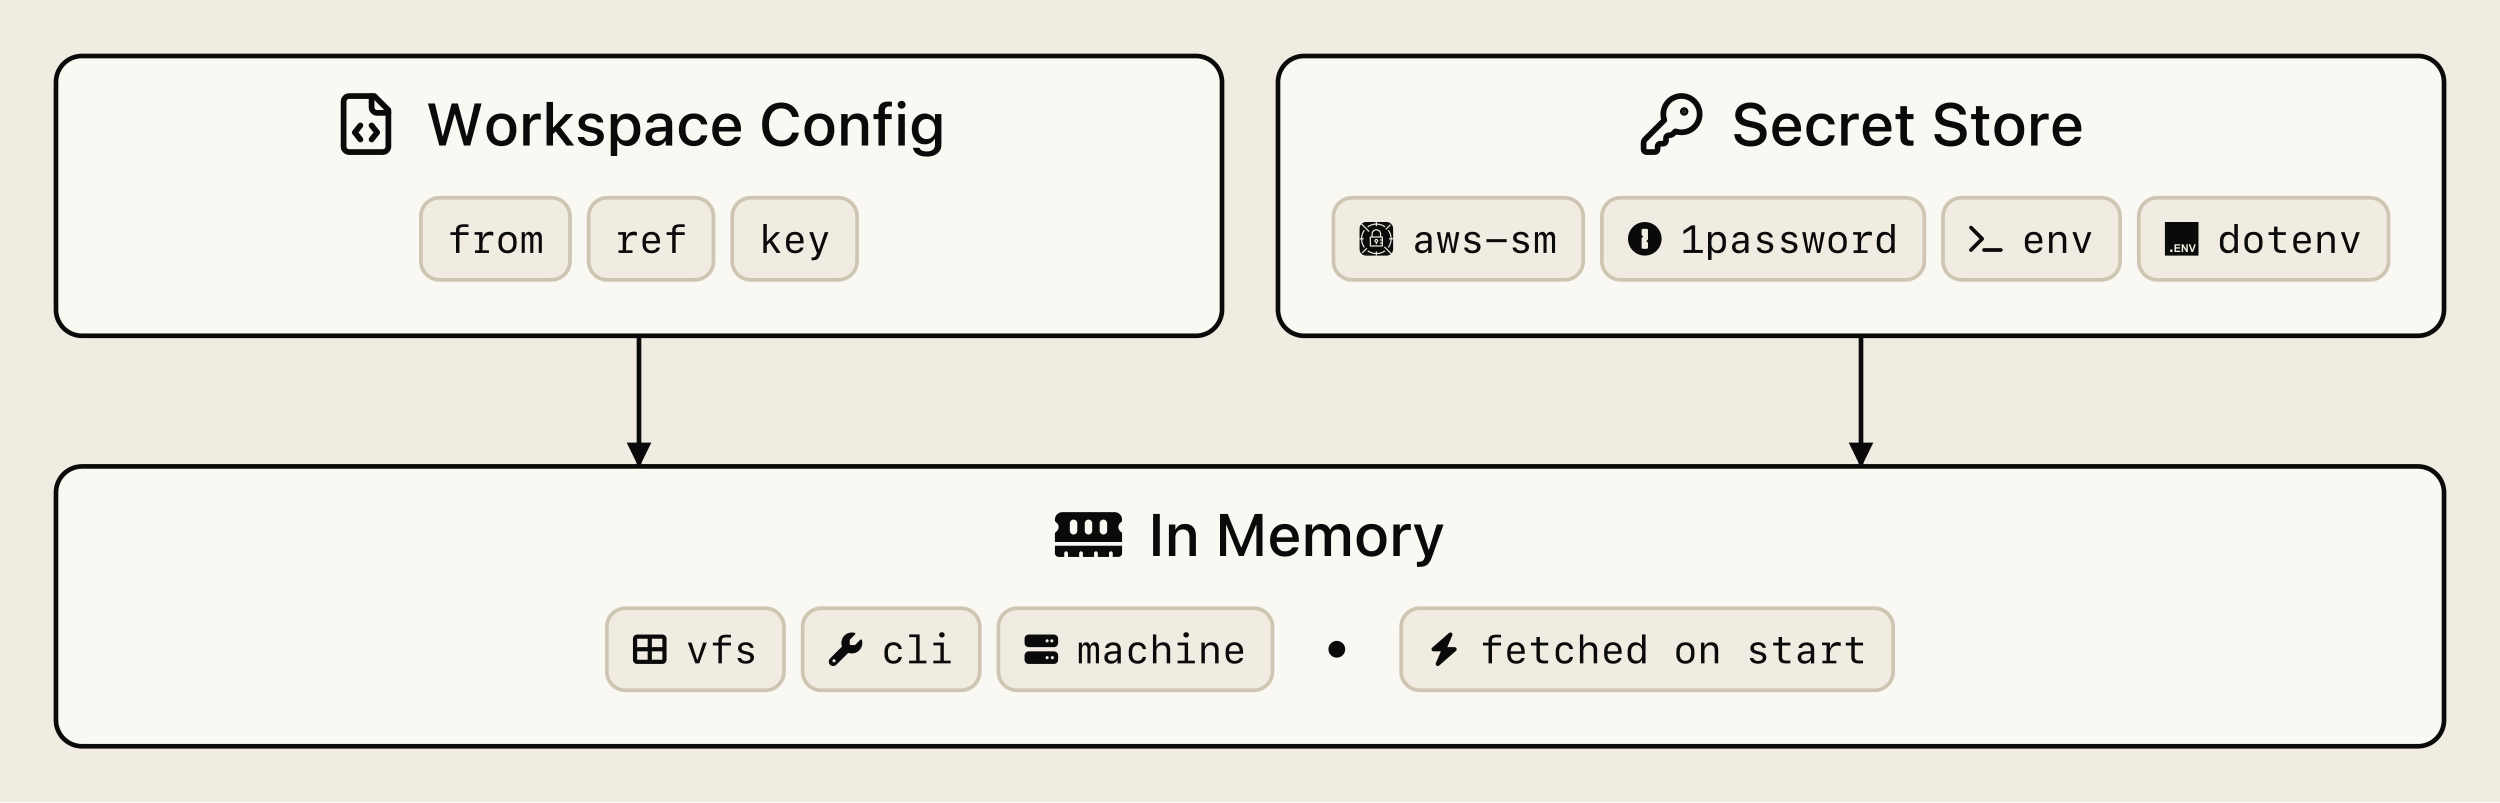
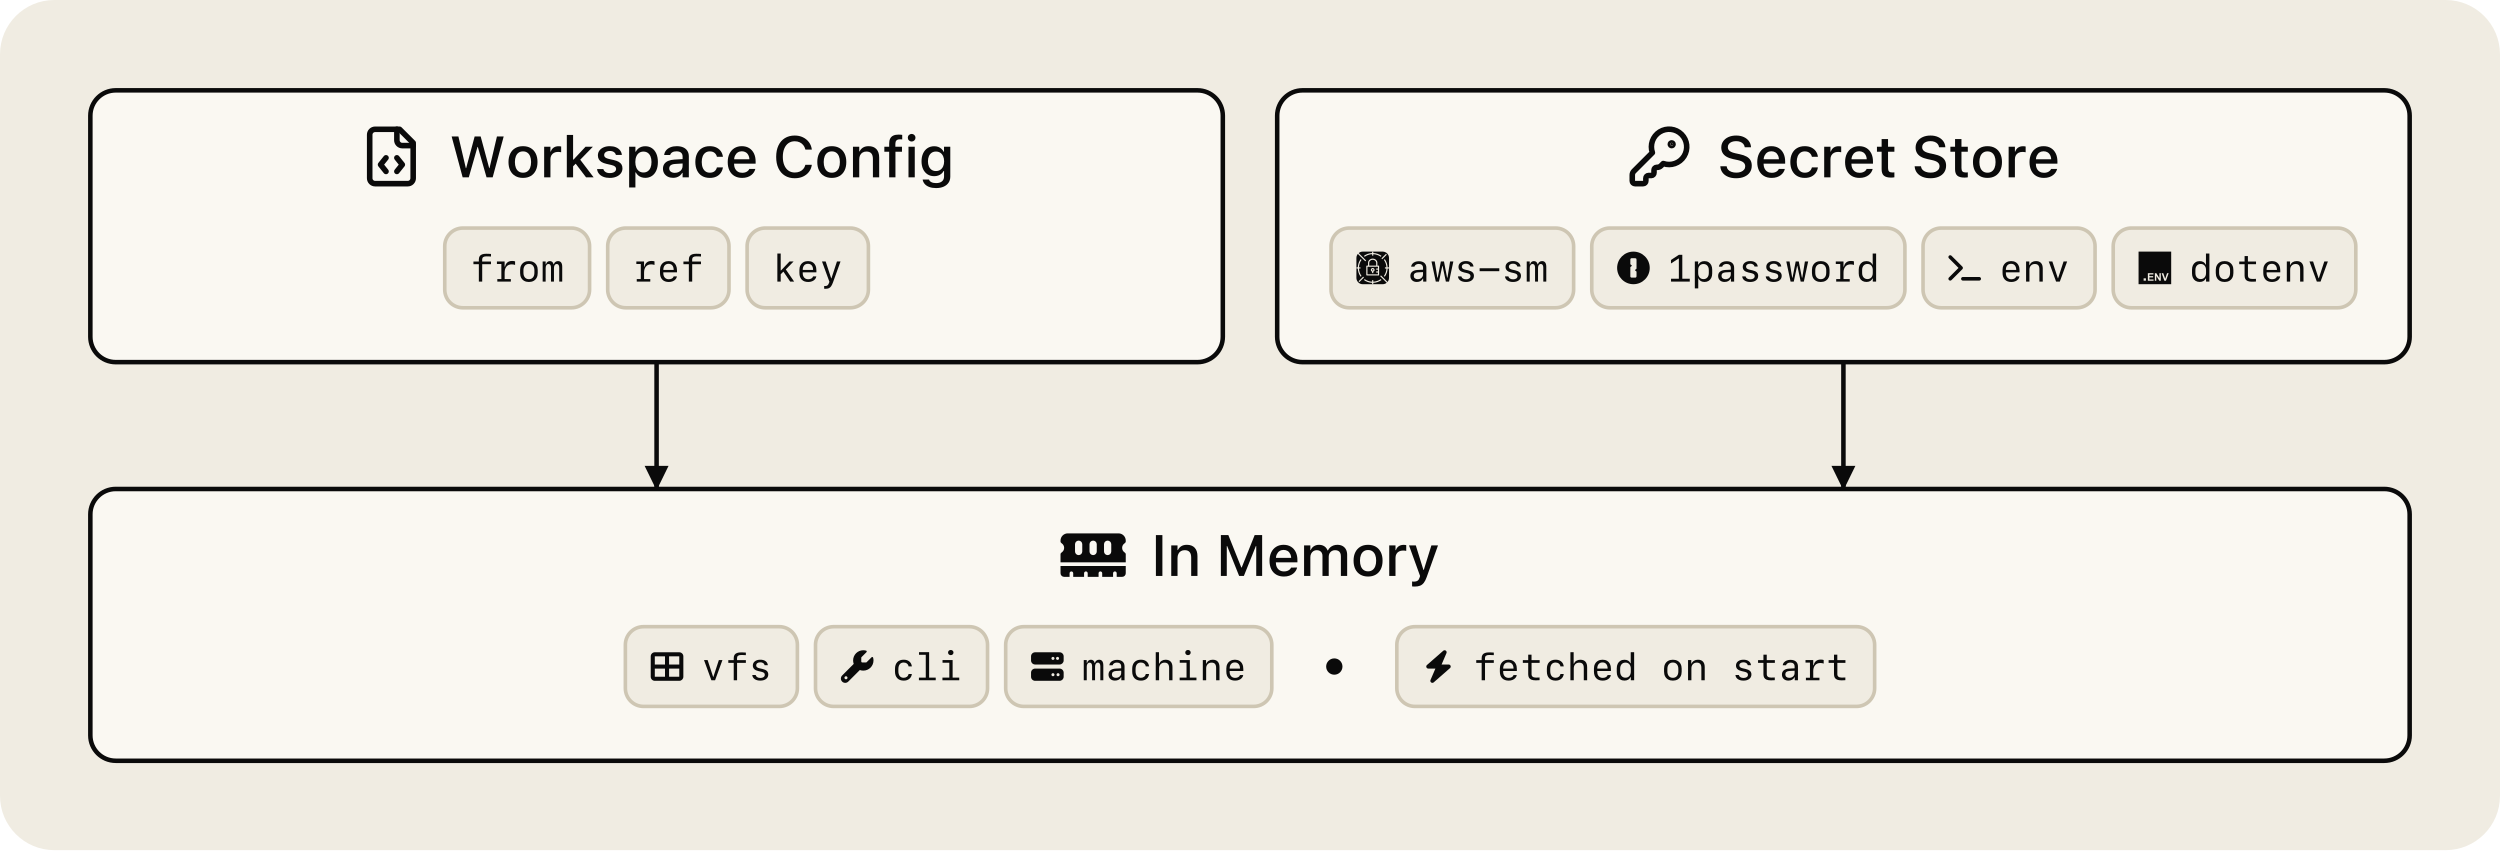
- <svg xmlns="http://www.w3.org/2000/svg" viewBox="0 0 1340 430.00" width="1340" height="430.00">
+ <svg xmlns="http://www.w3.org/2000/svg" viewBox="-19.86 -19.86 1379.72 469.19" width="1379.72" height="469.19">
  <defs>
    <marker id="ar" viewBox="0 0 10 10" refX="8.5" refY="5" markerWidth="6" markerHeight="6" orient="auto">
      <path d="M0 0.6L9 5L0 9.4z" fill="#0A0A0A" />
    </marker>
    <path id="g0" d="M228.087 0.0 38.26 -704.59H154.825L283.19 -158.76H288.82L435.134 -704.59H538.843L685.909 -158.76H691.539L819.603 -704.59H935.867L746.041 0.0H640.145L489.804 -524.178H484.173L334.208 0.0Z" />
    <path id="g1" d="M294.786 10.163Q217.85 10.163 161.711 -22.846Q105.572 -55.855 75.107 -117.176Q44.642 -178.496 44.642 -263.144V-264.121Q44.642 -348.788 75.266 -409.991Q105.89 -471.193 162.029 -504.143Q218.168 -537.093 294.694 -537.093Q371.707 -537.093 427.697 -504.192Q483.687 -471.292 514.274 -410.101Q544.86 -348.91 544.86 -264.121V-263.144Q544.86 -178.381 514.422 -117.106Q483.983 -55.832 428.039 -22.835Q372.094 10.163 294.786 10.163ZM294.901 -79.803Q338.988 -79.803 370.023 -101.574Q401.058 -123.344 417.634 -164.325Q434.21 -205.306 434.21 -263.069V-264.046Q434.21 -322.008 417.573 -362.905Q400.937 -403.803 369.809 -425.465Q338.682 -447.127 294.694 -447.127Q250.964 -447.127 219.8 -425.419Q188.635 -403.711 171.964 -362.859Q155.293 -322.008 155.293 -264.046V-263.069Q155.293 -205.231 171.914 -164.25Q188.536 -123.269 219.701 -101.536Q250.866 -79.803 294.901 -79.803Z" />
    <path id="g2" d="M70.203 0.0V-526.931H178.403V-444.718H185.224Q198.991 -487.969 233.634 -512.08Q268.277 -536.191 319.032 -536.191Q331.83 -536.191 343.891 -534.747Q355.952 -533.304 363.534 -531.511V-432.036Q351.113 -434.976 337.342 -436.588Q323.571 -438.199 308.238 -438.199Q269.324 -438.199 240.086 -422.939Q210.848 -407.678 194.625 -379.726Q178.403 -351.773 178.403 -313.396V0.0Z" />
    <path id="g3" d="M75.338 0.0V-730.488H183.538V0.0ZM407.187 0.0 220.089 -245.546 297.853 -314.905 537.369 0.0ZM171.222 -177.715 168.014 -305.145H190.359L397.555 -526.931H524.291L285.287 -281.714L248.416 -254.996Z" />
    <path id="g4" d="M264.231 10.163Q199.76 10.163 152.456 -8.875Q105.151 -27.912 77.598 -61.955Q50.044 -95.999 44.924 -141.065L44.733 -142.78H152.745L153.202 -141.071Q162.557 -110.192 190.722 -91.471Q218.888 -72.75 266.109 -72.75Q298.32 -72.75 322.254 -81.729Q346.189 -90.708 359.728 -106.663Q373.268 -122.618 373.268 -143.851V-144.637Q373.268 -169.423 354.28 -185.914Q335.293 -202.404 290.629 -212.855L206.021 -232.166Q156.193 -243.566 123.516 -263.068Q90.839 -282.571 74.921 -311.222Q59.003 -339.873 59.003 -378.224V-378.713Q59.003 -425.345 85.205 -461.013Q111.406 -496.681 157.887 -516.887Q204.368 -537.093 264.377 -537.093Q325.732 -537.093 370.839 -517.772Q415.946 -498.451 441.864 -464.691Q467.781 -430.93 471.906 -387.601L471.998 -385.714H369.171L368.905 -387.245Q362.379 -416.161 335.533 -435.208Q308.688 -454.256 264.08 -454.256Q235.58 -454.256 213.701 -445.517Q191.822 -436.777 179.406 -421.145Q166.99 -405.512 166.99 -384.472V-383.686Q166.99 -367.648 175.249 -355.185Q183.508 -342.721 201.489 -333.414Q219.47 -324.107 248.399 -317.07L332.71 -297.759Q384.465 -286.145 417.552 -267.069Q450.638 -247.994 466.636 -220.386Q482.633 -192.777 482.633 -154.616V-153.83Q482.633 -105.001 454.231 -67.966Q425.829 -30.932 376.559 -10.385Q327.288 10.163 264.231 10.163Z" />
    <path id="g5" d="M70.203 175.379V-526.931H178.403V-442.175H185.248Q200.521 -471.721 224.34 -492.627Q248.158 -513.533 279.354 -524.862Q310.549 -536.191 347.524 -536.191Q414.247 -536.191 463.281 -502.714Q512.315 -469.238 539.213 -408.18Q566.112 -347.123 566.112 -263.861V-263Q566.112 -179.389 539.303 -118.34Q512.495 -57.291 463.577 -24.016Q414.658 9.26 347.917 9.26Q311.511 9.26 279.817 -2.273Q248.123 -13.805 223.939 -34.779Q199.755 -55.753 185.224 -84.767H178.403V175.379ZM316.827 -83.266Q360.242 -83.266 391.292 -104.988Q422.342 -126.709 439.052 -167.072Q455.762 -207.435 455.762 -263V-263.861Q455.762 -320.007 439.04 -360.221Q422.319 -400.435 391.269 -422.05Q360.218 -443.665 316.827 -443.665Q274.103 -443.665 242.613 -421.8Q211.124 -399.936 194.023 -359.76Q176.923 -319.583 176.923 -263.913V-263.052Q176.923 -207.87 194.107 -167.47Q211.291 -127.07 242.723 -105.168Q274.155 -83.266 316.827 -83.266Z" />
    <path id="g6" d="M216.957 9.028Q166.475 9.028 126.97 -10.395Q87.465 -29.818 64.866 -65.339Q42.267 -100.861 42.267 -148.575V-149.528Q42.267 -196.465 65.291 -230.094Q88.314 -263.723 132.414 -282.981Q176.514 -302.239 239.314 -305.877L434.97 -317.626V-242.187L253.953 -230.658Q201.431 -227.627 175.898 -207.976Q150.365 -188.325 150.365 -153.748V-152.795Q150.365 -117.241 177.412 -97.115Q204.459 -76.988 246.789 -76.988Q285.437 -76.988 315.692 -92.51Q345.948 -108.031 363.396 -134.761Q380.845 -161.491 380.845 -195.093V-358.902Q380.845 -401.849 354.075 -425.03Q327.306 -448.211 275.341 -448.211Q231.2 -448.211 203.481 -431.946Q175.762 -415.681 166.913 -387.055L166.234 -384.724H62.92L63.408 -388.803Q69.199 -432.856 97.21 -466.167Q125.22 -499.477 171.81 -518.285Q218.4 -537.093 279.727 -537.093Q346.043 -537.093 392.663 -515.896Q439.283 -494.7 463.863 -455.206Q488.443 -415.712 488.443 -360.934V0.0H380.845V-76.318H374.023Q358.838 -49.58 335.374 -30.377Q311.911 -11.174 282.019 -1.073Q252.128 9.028 216.957 9.028Z" />
    <path id="g7" d="M293.721 10.163Q216.549 10.163 160.733 -23.073Q104.916 -56.308 74.779 -117.912Q44.642 -179.516 44.642 -264.474V-265.335Q44.642 -349.284 74.722 -410.148Q104.803 -471.012 160.562 -504.053Q216.32 -537.093 293.169 -537.093Q359.996 -537.093 408.357 -513.325Q456.718 -489.557 485.073 -448.829Q513.429 -408.101 519.957 -356.716L520.197 -354.054H416.607L416.027 -355.992Q407.483 -394.753 376.533 -420.94Q345.582 -447.127 293.581 -447.127Q250.669 -447.127 219.588 -425.176Q188.507 -403.224 171.749 -362.505Q154.992 -321.785 154.992 -265.127V-264.266Q154.992 -206.713 171.933 -165.358Q188.873 -124.002 220.001 -101.903Q251.128 -79.803 293.765 -79.803Q343.015 -79.803 373.52 -102.659Q404.024 -125.515 415.746 -167.881L416.699 -170.637L520.083 -171.009L519.471 -166.8Q510.955 -114.984 482.417 -75.036Q453.879 -35.088 406.492 -12.463Q359.105 10.163 293.721 10.163Z" />
    <path id="g8" d="M293.072 10.163Q215.725 10.163 160.112 -23.105Q104.499 -56.373 74.57 -117.476Q44.642 -178.579 44.642 -261.906V-262.394Q44.642 -344.965 74.567 -406.676Q104.492 -468.386 159.145 -502.74Q213.798 -537.093 287.504 -537.093Q361.433 -537.093 414.888 -504.008Q468.344 -470.922 497.111 -411.446Q525.879 -351.971 525.879 -272.753V-235.417H99.293V-311.794H472.602L420.359 -240.838V-283.56Q420.359 -339.412 403.492 -376.015Q386.625 -412.617 356.868 -430.807Q327.112 -448.996 288.197 -448.996Q249.358 -448.996 218.933 -430.027Q188.508 -411.058 170.908 -374.112Q153.307 -337.165 153.307 -283.56V-240.641Q153.307 -189.375 170.576 -153.014Q187.844 -116.652 219.784 -97.293Q251.724 -77.935 295.419 -77.935Q328.623 -77.935 353.033 -87.454Q377.444 -96.973 393.068 -111.503Q408.693 -126.032 414.81 -140.753L416.45 -144.557L520.319 -144.632L519.244 -140.049Q512.772 -112.914 495.592 -86.322Q478.412 -59.73 450.31 -37.874Q422.208 -16.017 382.861 -2.927Q343.513 10.163 293.072 10.163Z" />
    <path id="g9" d="M375.317 15.945Q276.708 15.945 204.616 -28.883Q132.524 -73.712 93.474 -156.16Q54.424 -238.607 54.424 -351.868V-352.73Q54.424 -466.288 93.486 -548.678Q132.548 -631.068 204.407 -675.802Q276.266 -720.535 375.019 -720.535Q453.126 -720.535 516.151 -690.093Q579.177 -659.652 619.424 -605.882Q659.672 -552.113 668.937 -481.972L668.899 -478.516H558.272L557.231 -482.245Q546.916 -524.976 521.447 -556.186Q495.977 -587.397 458.745 -604.576Q421.512 -621.756 375.019 -621.756Q312.03 -621.756 265.713 -588.919Q219.396 -556.083 194.237 -495.831Q169.078 -435.579 169.078 -352.828V-351.967Q169.078 -269.582 194.237 -209.128Q219.396 -148.674 265.771 -115.754Q312.145 -82.834 375.415 -82.834Q421.974 -82.834 459.208 -98.564Q496.443 -114.294 521.773 -143.659Q547.103 -173.024 557.348 -213.592L558.394 -216.4H669.318L669.059 -213.049Q658.825 -144.324 618.999 -92.864Q579.173 -41.404 516.77 -12.729Q454.366 15.945 375.317 15.945Z" />
    <path id="g10" d="M70.203 0.0V-526.931H178.403V-446.915H185.224Q204.885 -488.841 243.373 -512.967Q281.861 -537.093 339.864 -537.093Q428.018 -537.093 475.185 -485.803Q522.351 -434.513 522.351 -341.063V0.0H414.151V-316.767Q414.151 -380.478 386.71 -412.522Q359.268 -444.567 302.154 -444.567Q264.197 -444.567 236.452 -427.85Q208.707 -411.133 193.555 -380.721Q178.403 -350.309 178.403 -308.484V0.0Z" />
    <path id="g11" d="M106.393 0.0V-441.651H23.042V-526.931H106.393V-581.837Q106.393 -634.182 123.99 -668.533Q141.587 -702.884 177.701 -719.788Q213.816 -736.693 268.935 -736.693Q286.704 -736.693 302.477 -735.385Q318.25 -734.077 331.467 -731.773V-652.904Q324.077 -654.201 313.747 -654.777Q303.417 -655.352 291.706 -655.352Q249.974 -655.352 231.601 -635.597Q213.227 -615.843 213.227 -577.16V-526.931H327.428V-441.651H214.593V0.0Z" />
    <path id="g12" d="M72.407 0.0V-526.931H180.607V0.0ZM126.805 -617.143Q99.679 -617.143 80.14 -636.483Q60.6 -655.823 60.6 -682.785Q60.6 -710.236 80.14 -729.37Q99.679 -748.503 126.805 -748.503Q154.395 -748.503 173.702 -729.37Q193.009 -710.236 193.009 -682.785Q193.009 -655.823 173.702 -636.483Q154.395 -617.143 126.805 -617.143Z" />
    <path id="g13" d="M295.596 185.539Q228.082 185.539 178.484 167.091Q128.887 148.643 99.777 115.605Q70.667 82.567 63.85 39.697L64.163 37.684H172.891L173.754 39.454Q181.209 65.864 212.819 82.786Q244.429 99.709 296.459 99.709Q361.008 99.709 396.789 69.872Q432.57 40.036 432.57 -13.375V-109.522H425.748Q410.234 -81.049 386.011 -60.863Q361.788 -40.676 330.625 -30.182Q299.461 -19.688 262.72 -19.688Q195.783 -19.688 146.685 -52.042Q97.587 -84.397 70.927 -142.134Q44.266 -199.872 44.266 -275.885V-276.747Q44.266 -353.843 71.191 -412.191Q98.116 -470.538 147.496 -503.365Q196.875 -536.191 264.847 -536.191Q301.819 -536.191 332.809 -524.383Q363.8 -512.574 387.582 -490.997Q411.365 -469.419 426.697 -439.597H431.975V-526.931H540.175V-11.844Q540.175 48.149 510.335 92.537Q480.495 136.926 425.557 161.232Q370.619 185.539 295.596 185.539ZM293.382 -108.204Q336.967 -108.204 368.392 -129.341Q399.817 -150.479 416.887 -188.167Q433.958 -225.855 433.958 -275.635V-276.496Q433.958 -326.299 416.876 -364.193Q399.794 -402.086 368.335 -423.289Q336.875 -444.492 293.382 -444.492Q249.618 -444.492 218.662 -423.335Q187.706 -402.179 171.311 -364.334Q154.917 -326.49 154.917 -276.594V-275.733Q154.917 -225.7 171.3 -188.009Q187.682 -150.318 218.65 -129.261Q249.618 -108.204 293.382 -108.204Z" />
    <path id="g14" d="M229.56 0.0V-457.38H87.304V-528.171H229.56V-581.732Q229.56 -633.082 250.663 -666.404Q271.765 -699.725 315.009 -715.947Q358.254 -732.17 424.356 -732.17Q455.026 -732.17 491.249 -730.464Q527.471 -728.757 548.663 -726.862V-659.178Q523.628 -661.074 489.439 -662.401Q455.251 -663.728 425.666 -663.728Q316.776 -663.728 316.776 -583.163V-528.171H548.663V-457.38H317.759V0.0Z" />
    <path id="g15" d="M289.31 -237.092V0.0H202.968V-463.423H86.228V-529.809H288.609V-394.71H300.358Q315.449 -468.188 363.015 -505.754Q410.582 -543.32 486.915 -543.32Q509.864 -543.32 530.289 -540.255Q550.713 -537.19 563.575 -531.819V-438.307Q545.509 -445.252 521.744 -449.268Q497.979 -453.283 476.058 -453.283Q387.495 -453.283 338.402 -395.868Q289.31 -338.453 289.31 -237.092ZM452.482 0.0H96.752V-66.385H452.482Z" />
    <path id="g16" d="M309.082 9.662Q238.373 9.662 186.359 -19.066Q134.345 -47.794 106.019 -100.531Q77.693 -153.269 77.693 -224.834V-304.596Q77.693 -376.27 106.019 -428.953Q134.345 -481.636 186.359 -510.364Q238.373 -539.092 309.082 -539.092Q379.791 -539.092 431.805 -510.364Q483.819 -481.636 512.145 -428.953Q540.471 -376.27 540.471 -304.596V-224.834Q540.471 -153.269 512.145 -100.531Q483.819 -47.794 431.805 -19.066Q379.791 9.662 309.082 9.662ZM309.082 -465.589Q242.608 -465.589 203.868 -420.501Q165.127 -375.413 165.127 -297.168V-232.261Q165.127 -154.016 203.868 -108.929Q242.608 -63.841 309.082 -63.841Q375.556 -63.841 414.297 -108.929Q453.037 -154.016 453.037 -232.261V-297.168Q453.037 -375.413 414.297 -420.501Q375.556 -465.589 309.082 -465.589Z" />
    <path id="g17" d="M566.074 -390.213V0.0H487.458V-365.959Q487.458 -413.866 470.624 -438.745Q453.79 -463.624 421.484 -463.624Q388.15 -463.624 368.607 -435.333Q349.065 -407.042 349.065 -357.618V0.0H270.995V-366.338Q270.995 -414.355 254.161 -438.989Q237.327 -463.624 204.641 -463.624Q170.44 -463.624 150.573 -435.198Q130.706 -406.772 130.706 -357.618V0.0H52.09V-529.809H130.499V-455.13H139.955Q149.772 -494.917 176.708 -517.194Q203.644 -539.471 240.978 -539.471Q278.248 -539.471 303.555 -517.737Q328.862 -496.002 337.163 -456.44H346.619Q356.597 -494.865 385.94 -517.168Q415.282 -539.471 455.045 -539.471Q509.934 -539.471 538.004 -501.667Q566.074 -463.863 566.074 -390.213Z" />
    <path id="g18" d="M314.781 -468.094Q250.15 -468.094 213.498 -425.315Q176.846 -382.537 176.846 -306.36H449.027Q449.027 -382.158 413.487 -425.126Q377.946 -468.094 314.781 -468.094ZM449.251 -136.651H534.56Q526.972 -92.912 497.749 -59.915Q468.527 -26.919 423.183 -8.628Q377.838 9.662 321.341 9.662Q211.345 9.662 150.487 -53.001Q89.63 -115.665 89.63 -228.734V-308.341Q89.63 -378.114 117.741 -430.01Q145.852 -481.905 196.808 -510.688Q247.765 -539.471 315.654 -539.471Q384.726 -539.471 434.025 -510.309Q483.325 -481.147 509.781 -426.463Q536.237 -371.778 536.237 -295.13V-243.256H176.846V-221.696Q176.846 -148.673 216.02 -105.384Q255.194 -62.094 321.122 -62.094Q370.139 -62.094 404.465 -81.996Q438.791 -101.897 449.251 -136.651Z" />
    <path id="g19" d="M222.818 -292.184 449.148 -529.809H555.31L336.107 -304.957L298.65 -274.757L216.195 -192.778V0.0H127.996V-737.971H216.195V-292.184ZM276.895 -277.905 342.385 -331.634 569.631 0.0H465.301Z" />
    <path id="g20" d="M159.42 188.655Q149.631 188.655 138.495 188.086Q127.359 187.518 122.212 187.029V114.445Q126.601 115.313 136.099 115.747Q145.598 116.18 151.348 116.18Q189.118 116.18 211.798 97.258Q234.477 78.336 250.624 32.421L259.511 3.636L64.865 -529.809H161.382L306.698 -86.635H313.322L458.259 -529.809H552.162L354.231 19.496Q330.902 84.449 305.304 121.326Q279.707 158.203 245.032 173.429Q210.358 188.655 159.42 188.655Z" />
    <path id="g21" d="M322.35 15.945Q242.531 15.945 183.194 -9.012Q123.858 -33.969 89.531 -78.923Q55.204 -123.877 50.388 -183.795L49.899 -190.306H159.446L160.05 -184.93Q163.733 -153.249 185.466 -129.928Q207.199 -106.608 243.595 -93.687Q279.991 -80.766 326.741 -80.766Q371.797 -80.766 406.052 -94.474Q440.307 -108.182 459.69 -132.789Q479.073 -157.396 479.073 -189.565V-190.053Q479.073 -230.694 448.521 -256.7Q417.968 -282.707 348.07 -297.737L271.422 -314.015Q200.582 -329.183 155.229 -356.336Q109.876 -383.488 88.098 -422.906Q66.319 -462.325 66.319 -514.211V-514.7Q66.709 -575.889 99.469 -622.201Q132.228 -668.514 190.019 -694.525Q247.809 -720.535 322.638 -720.535Q397.499 -720.535 453.615 -694.971Q509.732 -669.408 542.25 -625.194Q574.767 -580.981 578.63 -524.742L579.119 -517.853H470.624L469.671 -524.073Q465.061 -553.881 445.889 -576.213Q426.717 -598.546 395.034 -611.333Q363.35 -624.121 321.181 -623.824Q279.834 -623.824 247.878 -611.291Q215.922 -598.757 197.662 -575.729Q179.402 -552.701 179.402 -520.378V-519.89Q179.402 -494.035 192.572 -473.978Q205.742 -453.922 233.852 -439.546Q261.962 -425.169 306.885 -415.33L383.533 -398.754Q457.381 -383.15 503.235 -357.271Q549.089 -331.392 570.622 -293.188Q592.156 -254.984 592.156 -202.069V-201.581Q592.156 -134.779 559.23 -86.013Q526.305 -37.247 465.69 -10.651Q405.074 15.945 322.35 15.945Z" />
    <path id="g22" d="M267.247 4.783Q182.005 4.783 143.315 -28.851Q104.625 -62.484 104.625 -139.075V-441.651H23.91V-526.931H104.625V-660.078H215.164V-526.931H324.642V-441.651H215.164V-160.574Q215.164 -119.103 232.276 -101.289Q249.388 -83.474 287.121 -83.474Q298.458 -83.474 306.608 -84.058Q314.758 -84.641 324.642 -85.526V-0.316Q312.777 1.65 298.054 3.216Q283.331 4.783 267.247 4.783Z" />
    <path id="g23" d="M253.526 9.059Q177.624 9.059 131.263 -34.645Q84.902 -78.349 84.902 -150.184Q84.902 -220.612 134.092 -261.061Q183.283 -301.511 274.454 -306.291L417.628 -313.454V-361.185Q417.628 -410.948 388.946 -437.703Q360.265 -464.457 306.377 -464.457Q261.702 -464.457 231.745 -445.86Q201.788 -427.262 191.54 -393.215H104.813Q109.695 -435.714 137.019 -467.788Q164.343 -499.863 208.386 -517.961Q252.43 -536.059 307.686 -536.059Q402.063 -536.059 453.862 -490.453Q505.66 -444.848 505.66 -362.259V0.379H421.431V-79.136H412.849Q393.857 -36.667 352.331 -13.804Q310.804 9.059 253.526 9.059ZM279.63 -63.41Q318.945 -63.41 350.177 -79.704Q381.41 -95.998 399.519 -124.169Q417.628 -152.339 417.628 -187.535V-249.971L285.18 -243.623Q173.744 -238.034 173.744 -153.131Q173.744 -111.605 202.127 -87.508Q230.51 -63.41 279.63 -63.41Z" />
    <path id="g24" d="M596.554 -529.809 483.291 0.0H399.907L312.173 -412.836H306.371L218.257 0.0H134.874L21.61 -529.809H107.355L176.115 -104.806H185.904L268.508 -529.263H349.656L432.26 -104.806H442.049L510.7 -529.809Z" />
    <path id="g25" d="M113.59 -386.649Q113.59 -455.848 167.804 -497.878Q222.018 -539.908 310.811 -539.908Q395.164 -539.908 448.074 -501.46Q500.984 -463.012 507.975 -396.254H423.045Q416.054 -431.117 385.528 -451.205Q355.003 -471.293 309.185 -471.293Q260.392 -471.293 230.952 -449.608Q201.512 -427.923 201.512 -391.82Q201.512 -361.461 222.93 -343.082Q244.348 -324.702 293.038 -313.426L368.584 -296.606Q446.451 -278.867 482.805 -243.952Q519.159 -209.037 519.159 -151.518Q519.159 -78.252 462.286 -34.349Q405.412 9.553 310.219 9.553Q218.548 9.553 162.111 -29.653Q105.674 -68.859 99.005 -137.185H188.226Q197.06 -100.696 229.89 -80.447Q262.719 -60.198 312.822 -60.198Q365.682 -60.198 396.882 -82.912Q428.083 -105.625 428.083 -143.354Q428.083 -175.23 407.098 -193.471Q386.114 -211.712 336.333 -223.207L257.605 -241.434Q113.59 -274.258 113.59 -386.649Z" />
    <path id="g26" d="M567.492 -273.976H50.672V-350.921H567.492Z" />
    <path id="g27" d="M289.153 0.0V-606.661H281.392L81.904 -476.371V-568.492L289.532 -704.59H379.683V0.0ZM575.868 0.0H83.421V-75.847H575.868Z" />
    <path id="g28" d="M345.291 -538.489Q406.545 -538.489 451.923 -510.82Q497.302 -483.152 522.307 -432.747Q547.313 -382.342 547.313 -314.022V-215.568Q547.313 -147.737 522.307 -97.088Q497.302 -46.438 451.923 -18.77Q406.545 8.898 345.291 8.898Q287.726 8.898 247.204 -14.709Q206.683 -38.316 189.875 -82.003H180.649V178.55H90.486V-529.809H178.156V-448.776H187.382Q207.274 -492.682 247.715 -515.585Q288.156 -538.489 345.291 -538.489ZM318.141 -462.423Q254.269 -462.423 216.399 -418.944Q178.529 -375.465 178.529 -302.109V-225.902Q178.529 -152.546 216.399 -109.066Q254.269 -65.587 318.141 -65.587Q382.392 -65.587 420.262 -109.256Q458.132 -152.925 458.132 -225.902V-302.109Q458.132 -375.465 420.262 -418.944Q382.392 -462.423 318.141 -462.423Z" />
    <path id="g29" d="M273.091 8.68Q330.226 8.68 370.667 -14.278Q411.108 -37.236 431.001 -81.032H440.226V0.0H527.897V-737.971H437.733V-447.806H428.508Q411.7 -491.493 371.124 -515.1Q330.547 -538.707 273.091 -538.707Q211.838 -538.707 166.459 -511.039Q121.081 -483.37 96.075 -432.965Q71.069 -382.56 71.069 -314.241V-215.786Q71.069 -147.955 96.075 -97.306Q121.081 -46.657 166.459 -18.988Q211.838 8.68 273.091 8.68ZM300.241 -67.006Q235.99 -67.006 198.12 -110.675Q160.25 -154.344 160.25 -227.321V-303.528Q160.25 -376.884 198.12 -420.363Q235.99 -463.842 300.241 -463.842Q364.113 -463.842 401.983 -420.363Q439.853 -376.884 439.853 -303.528V-227.321Q439.853 -153.965 401.983 -110.486Q364.113 -67.006 300.241 -67.006Z" />
    <path id="g30" d="M89.94 0.0V-529.809H174.881V-436.501H181.884Q202.713 -485.978 246.572 -512.725Q290.431 -539.471 350.375 -539.471Q436.967 -539.471 482.596 -489.31Q528.224 -439.149 528.224 -343.871V0.0H439.917V-322.736Q439.917 -394.318 410.689 -428.752Q381.461 -463.187 320.513 -463.187Q256.48 -463.187 217.309 -421.517Q178.138 -379.848 178.138 -312.063V0.0Z" />
    <path id="g31" d="M67.151 -529.809H161.818L306.48 -88.818H313.103L456.949 -529.809H551.013L358.108 0.0H260.493Z" />
    <path id="g32" d="M216.52 -671.985H303.736V-528.171H517.183V-457.38H304.718V-158.502Q304.718 -115.569 333.42 -92.772Q362.122 -69.976 416.216 -69.976Q444.324 -69.976 471.295 -70.734Q498.265 -71.492 514.999 -73.009V-2.275Q498.15 -0.758 466.949 0.758Q435.748 2.275 410.178 2.275Q343.697 2.275 300.832 -14.706Q257.966 -31.687 237.243 -67.147Q216.52 -102.608 216.52 -157.641V-457.38H75.355V-528.171H216.52Z" />
    <path id="g33" d="M82.482 0.0V-704.59H194.399V0.0Z" />
    <path id="g34" d="M82.482 0.0V-704.59H211.509L434.988 -145.806H441.895L665.223 -704.59H794.25V0.0H692.328V-515.046H638.277L753.941 -685.059L479.168 0.0H397.564L123.089 -685.059L238.456 -515.046H184.404V0.0Z" />
    <path id="g35" d="M70.203 0.0V-526.931H178.403V-445.632H185.224Q202.42 -488.635 240.016 -512.864Q277.612 -537.093 329.402 -537.093Q365.326 -537.093 394.119 -525.278Q422.911 -513.463 443.572 -491.846Q464.233 -470.228 475.509 -440.432H482.33Q495.731 -469.866 519.55 -491.533Q543.369 -513.2 575.162 -525.146Q606.955 -537.093 643.605 -537.093Q696.624 -537.093 734.537 -516.171Q772.449 -495.249 792.831 -456.338Q813.212 -417.428 813.212 -362.931V0.0H705.013V-336.878Q705.013 -372.62 693.855 -396.456Q682.698 -420.293 660.374 -432.43Q638.05 -444.567 604.488 -444.567Q571.617 -444.567 547.035 -429.635Q522.453 -414.704 508.859 -389.261Q495.266 -363.819 495.266 -331.762V0.0H387.554V-346.642Q387.554 -376.792 375.412 -398.784Q363.27 -420.775 340.843 -432.671Q318.416 -444.567 287.702 -444.567Q256.32 -444.567 231.543 -428.558Q206.766 -412.549 192.584 -385.133Q178.403 -357.717 178.403 -323.491V0.0Z" />
    <path id="g36" d="M125.055 182.983Q113.738 182.983 101.388 182.178Q89.037 181.373 78.742 180.064V95.359Q86.111 96.529 95.546 97.116Q104.981 97.703 114.608 97.703Q151.566 97.703 174.241 81.615Q196.916 65.526 208.643 26.637L216.625 0.39L25.53 -526.931H142.838L288.253 -58.274L258.486 -105.447H295.931L266.591 -58.274L411.777 -526.931H525.75L330.625 19.917Q309.039 81.402 281.75 117.087Q254.461 152.773 216.681 167.878Q178.902 182.983 125.055 182.983Z" />
    <path id="g37" d="M532.021 -364.653H445.075Q437.809 -411.092 402.788 -438.34Q367.767 -465.589 317.659 -465.589Q249.886 -465.589 213.587 -419.898Q177.289 -374.206 177.289 -289.114V-241.24Q177.289 -156.148 213.587 -110.457Q249.886 -64.766 317.659 -64.766Q367.876 -64.766 402.733 -91.687Q437.59 -118.608 445.075 -164.282H532.021Q522.313 -83.565 465.31 -36.952Q408.308 9.662 318.796 9.662Q209.932 9.662 149.402 -53.576Q88.872 -116.814 88.872 -230.716V-299.638Q88.872 -413.649 149.402 -476.833Q209.932 -540.017 318.796 -540.017Q408.417 -540.017 465.256 -493.374Q522.095 -446.732 532.021 -364.653Z" />
    <path id="g38" d="M541.142 0.0H99.39V-69.005H279.536V-668.966H101.797V-737.971H367.735V-69.005H541.142Z" />
    <path id="g39" d="M318.193 -659.799Q287.614 -659.799 267.226 -679.314Q246.839 -698.828 246.839 -727.878Q246.839 -756.929 267.226 -776.443Q287.614 -795.957 318.193 -795.957Q348.771 -795.957 369.159 -776.443Q389.546 -756.929 389.546 -727.878Q389.546 -698.828 369.159 -679.314Q348.771 -659.799 318.193 -659.799ZM541.142 0.0H99.39V-69.005H280.191V-460.804H101.797V-529.809H367.08V-69.005H541.142Z" />
    <path id="g40" d="M89.285 0.0V-737.971H174.444V-436.065H181.447Q202.167 -485.433 246.299 -512.179Q290.431 -538.925 350.702 -538.925Q437.295 -538.925 483.142 -488.655Q528.988 -438.385 528.988 -343.434V0.0H440.79V-322.19Q440.79 -393.553 411.344 -428.152Q381.898 -462.751 320.841 -462.751Q256.371 -462.751 216.927 -421.026Q177.483 -379.302 177.483 -311.518V0.0Z" />
  </defs>
-   <rect width="1340" height="430.00" fill="#F0ECE2" />
+   <rect x="-19.86" y="-19.86" width="1379.72" height="469.19" fill="#F0ECE2" rx="30" />
  <rect x="30.00" y="30.00" width="625.00" height="150.00" fill="#FAF8F2" rx="14" stroke="#0A0A0A" stroke-width="2.5" />
  <g transform="translate(178.17 48.50) scale(1.5)" fill="none" stroke="#0A0A0A" stroke-width="2.05" stroke-linecap="round" stroke-linejoin="round">
    <path d="M10 12.5 8 15l2 2.5" />
    <path d="m14 12.5 2 2.5-2 2.5" />
    <path d="M14 2v4a2 2 0 0 0 2 2h4" />
    <path d="M15 2H6a2 2 0 0 0-2 2v16a2 2 0 0 0 2 2h12a2 2 0 0 0 2-2V7z" />
  </g>
  <g transform="translate(228.17 78.00) scale(0.032)" fill="#0A0A0A">
    <use href="#g0" x="0.00" />
    <use href="#g1" x="974.13" />
    <use href="#g2" x="1563.63" />
    <use href="#g3" x="1949.29" />
    <use href="#g4" x="2501.62" />
    <use href="#g5" x="3029.26" />
    <use href="#g6" x="3640.66" />
    <use href="#g7" x="4196.61" />
    <use href="#g8" x="4755.07" />
    <use href="#g9" x="5580.90" />
    <use href="#g1" x="6299.99" />
    <use href="#g10" x="6889.49" />
    <use href="#g11" x="7477.74" />
    <use href="#g12" x="7844.99" />
    <use href="#g13" x="8098.00" />
  </g>
  <rect x="225.59" y="106.00" width="79.93" height="44" fill="#F0ECE2" rx="10" stroke="#CEC6B3" stroke-width="2" />
  <g transform="translate(239.59 135.56) scale(0.021)" fill="#0A0A0A">
    <use href="#g14" x="0.00" />
    <use href="#g15" x="618.16" />
    <use href="#g16" x="1236.33" />
    <use href="#g17" x="1854.49" />
  </g>
  <rect x="315.52" y="106.00" width="66.94" height="44" fill="#F0ECE2" rx="10" stroke="#CEC6B3" stroke-width="2" />
  <g transform="translate(329.52 135.56) scale(0.021)" fill="#0A0A0A">
    <use href="#g15" x="0.00" />
    <use href="#g18" x="618.16" />
    <use href="#g14" x="1236.33" />
  </g>
  <rect x="392.46" y="106.00" width="66.94" height="44" fill="#F0ECE2" rx="10" stroke="#CEC6B3" stroke-width="2" />
  <g transform="translate(406.46 135.56) scale(0.021)" fill="#0A0A0A">
    <use href="#g19" x="0.00" />
    <use href="#g18" x="618.16" />
    <use href="#g20" x="1236.33" />
  </g>
  <rect x="685.00" y="30.00" width="625.00" height="150.00" fill="#FAF8F2" rx="14" stroke="#0A0A0A" stroke-width="2.5" />
  <g transform="translate(877.97 48.50) scale(1.5)" fill="none" stroke="#0A0A0A" stroke-width="2.05" stroke-linecap="round" stroke-linejoin="round">
    <path d="M2.586 17.414A2 2 0 0 0 2 18.828V21a1 1 0 0 0 1 1h3a1 1 0 0 0 1-1v-1a1 1 0 0 1 1-1h1a1 1 0 0 0 1-1v-1a1 1 0 0 1 1-1h.172a2 2 0 0 0 1.414-.586l.814-.814a6.5 6.5 0 1 0-4-4z" />
    <circle cx="16.5" cy="7.5" r=".5" fill="#0A0A0A" />
  </g>
  <g transform="translate(927.97 78.00) scale(0.032)" fill="#0A0A0A">
    <use href="#g21" x="0.00" />
    <use href="#g8" x="642.08" />
    <use href="#g7" x="1212.58" />
    <use href="#g2" x="1771.04" />
    <use href="#g8" x="2156.71" />
    <use href="#g22" x="2727.20" />
    <use href="#g21" x="3351.49" />
    <use href="#g22" x="3993.58" />
    <use href="#g1" x="4362.54" />
    <use href="#g2" x="4952.04" />
    <use href="#g8" x="5337.70" />
  </g>
  <rect x="714.72" y="106.00" width="133.89" height="44" fill="#F0ECE2" rx="10" stroke="#CEC6B3" stroke-width="2" />
  <rect x="728.72" y="119.00" width="18" height="18" rx="3.5" fill="#0A0A0A" />
  <g transform="translate(728.72 119.00) scale(0.75)" fill="#F0ECE2">
    <path d="M11.469 13.44a.532.532 0 1 0 1.064-.001.532.532 0 0 0-1.064.001m-.857 0c0-.766.623-1.389 1.388-1.389s1.39.623 1.39 1.389c0 .615-.406 1.132-.96 1.314v1.103h-.858v-1.103a1.385 1.385 0 0 1-.96-1.314m5.246-2.297H8.143v5.571h7.715V15.43h-1.286v-.858h1.286v-1.285h-1.286v-.857h1.286zm-6.429-.857h5.142V8.143C14.573 7.022 13.348 6 12.003 6h-.001c-.656 0-1.317.246-1.817.675-.48.412-.755.948-.755 1.468zm6-2.143v2.143h.857c.237 0 .429.192.429.428v6.429a.43.43 0 0 1-.429.428H7.715a.43.43 0 0 1-.429-.428v-6.429c0-.236.192-.428.429-.428h.857V8.143c0-.77.384-1.543 1.054-2.118A3.7 3.7 0 0 1 12 5.143h.001c1.826 0 3.427 1.403 3.427 3zM3.089 18.45l.695-.502a10.04 10.04 0 0 1-1.9-5.519H3v-.857H1.886a10.04 10.04 0 0 1 1.898-5.486l-.695-.503a10.9 10.9 0 0 0-2.06 5.99H0v.856h1.027c.08 2.18.784 4.254 2.062 6.021m14.842 1.783a10.04 10.04 0 0 1-5.502 1.899V21h-.857v1.13a10.04 10.04 0 0 1-5.503-1.898l-.502.694a10.9 10.9 0 0 0 6.005 2.062V24h.857v-1.012a10.9 10.9 0 0 0 6.004-2.062zM6.069 3.8A10.04 10.04 0 0 1 11.572 1.9v1.1h.857V1.9c1.992.082 3.887.73 5.502 1.899l.503-.695a10.9 10.9 0 0 0-6.005-2.06V0h-.857v1.044a10.9 10.9 0 0 0-6.005 2.061zm16.903 7.771a10.9 10.9 0 0 0-2.061-5.989l-.695.503a10.04 10.04 0 0 1 1.899 5.486H21v.858h1.115a10.04 10.04 0 0 1-1.9 5.518l.695.503a10.9 10.9 0 0 0 2.062-6.021h1.028v-.858zM19.024 5.6l3.36-3.36-.606-.606-3.36 3.36zM4.978 18.433l-3.36 3.36.606.606 3.36-3.36zM7.144 6.537.784.177.176.783l6.36 6.36zm10.94 10.94 5.74 5.74-.607.606-5.74-5.74z" />
  </g>
  <g transform="translate(756.72 135.56) scale(0.021)" fill="#0A0A0A">
    <use href="#g23" x="0.00" />
    <use href="#g24" x="618.16" />
    <use href="#g25" x="1236.33" />
    <use href="#g26" x="1854.49" />
    <use href="#g25" x="2472.66" />
    <use href="#g17" x="3090.82" />
  </g>
  <rect x="858.61" y="106.00" width="172.83" height="44" fill="#F0ECE2" rx="10" stroke="#CEC6B3" stroke-width="2" />
  <g transform="translate(872.61 119.00) scale(0.75)" fill="#0A0A0A">
    <path d="M12 .007C5.373.007 0 5.376 0 11.999c0 6.624 5.373 11.994 12 11.994S24 18.623 24 12C24 5.376 18.627.007 12 .007Zm-.895 4.857h1.788c.484 0 .729.002.914.096a.86.86 0 0 1 .377.377c.094.185.095.428.095.912v6.016c0 .12 0 .182-.015.238a.427.427 0 0 1-.067.137.923.923 0 0 1-.174.162l-.695.564c-.113.092-.17.138-.191.194a.216.216 0 0 0 0 .15c.02.055.078.101.191.193l.695.565c.094.076.14.115.174.162.03.042.053.087.067.137a.936.936 0 0 1 .015.238v2.746c0 .484-.001.727-.095.912a.86.86 0 0 1-.377.377c-.185.094-.43.096-.914.096h-1.788c-.484 0-.726-.002-.912-.096a.86.86 0 0 1-.377-.377c-.094-.185-.095-.428-.095-.912v-6.016c0-.12 0-.182.015-.238a.437.437 0 0 1 .067-.139c.034-.047.08-.083.174-.16l.695-.564c.113-.092.17-.138.191-.194a.216.216 0 0 0 0-.15c-.02-.055-.078-.101-.191-.193l-.695-.565a.92.92 0 0 1-.174-.162.437.437 0 0 1-.067-.139.92.92 0 0 1-.015-.236V6.25c0-.484.001-.727.095-.912a.86.86 0 0 1 .377-.377c.186-.094.428-.096.912-.096z" />
  </g>
  <g transform="translate(900.61 135.56) scale(0.021)" fill="#0A0A0A">
    <use href="#g27" x="0.00" />
    <use href="#g28" x="618.16" />
    <use href="#g23" x="1236.33" />
    <use href="#g25" x="1854.49" />
    <use href="#g25" x="2472.66" />
    <use href="#g24" x="3090.82" />
    <use href="#g16" x="3708.98" />
    <use href="#g15" x="4327.15" />
    <use href="#g29" x="4945.31" />
  </g>
  <rect x="1041.44" y="106.00" width="94.94" height="44" fill="#F0ECE2" rx="10" stroke="#CEC6B3" stroke-width="2" />
  <g transform="translate(1055.44 120.00) scale(0.03125)" fill="#0A0A0A">
    <path d="M9.4 86.6C-3.1 74.1-3.1 53.9 9.4 41.4s32.8-12.5 45.3 0l192 192c12.5 12.5 12.5 32.8 0 45.3l-192 192c-12.5 12.5-32.8 12.5-45.3 0s-12.5-32.8 0-45.3L178.7 256 9.4 86.6zM256 416l288 0c17.7 0 32 14.3 32 32s-14.3 32-32 32l-288 0c-17.7 0-32-14.3-32-32s14.3-32 32-32z" />
  </g>
  <g transform="translate(1083.44 135.56) scale(0.021)" fill="#0A0A0A">
    <use href="#g18" x="0.00" />
    <use href="#g30" x="618.16" />
    <use href="#g31" x="1236.33" />
  </g>
  <rect x="1146.39" y="106.00" width="133.89" height="44" fill="#F0ECE2" rx="10" stroke="#CEC6B3" stroke-width="2" />
  <g transform="translate(1160.39 119.00) scale(0.75)" fill="#0A0A0A">
    <path d="M24 0v24H0V0h24ZM10.933 15.89H6.84v5.52h4.198v-.93H7.955v-1.503h2.77v-.93h-2.77v-1.224h2.978v-.934Zm2.146 0h-1.084v5.52h1.035v-3.6l2.226 3.6h1.118v-5.52h-1.036v3.686l-2.259-3.687Zm5.117 0h-1.208l1.973 5.52h1.19l1.976-5.52h-1.182l-1.352 4.085-1.397-4.086ZM5.4 19.68H3.72v1.68H5.4v-1.68Z" />
  </g>
  <g transform="translate(1188.39 135.56) scale(0.021)" fill="#0A0A0A">
    <use href="#g29" x="0.00" />
    <use href="#g16" x="618.16" />
    <use href="#g32" x="1236.33" />
    <use href="#g18" x="1854.49" />
    <use href="#g30" x="2472.66" />
    <use href="#g31" x="3090.82" />
  </g>
  <path d="M342.50 180.00L342.50 250.00" fill="none" stroke="#0A0A0A" stroke-width="2.5" marker-end="url(#ar)" />
  <path d="M997.50 180.00L997.50 250.00" fill="none" stroke="#0A0A0A" stroke-width="2.5" marker-end="url(#ar)" />
  <rect x="30.00" y="250.00" width="1280.00" height="150.00" fill="#FAF8F2" rx="14" stroke="#0A0A0A" stroke-width="2.5" />
  <g transform="translate(565.43 270.50) scale(0.0625)" fill="#0A0A0A">
    <path d="M64 64C28.7 64 0 92.7 0 128l0 7.4c0 6.8 4.4 12.6 10.1 16.3C23.3 160.3 32 175.1 32 192s-8.7 31.7-21.9 40.3C4.4 236 0 241.8 0 248.6L0 320l576 0 0-71.4c0-6.8-4.4-12.6-10.1-16.3C552.7 223.7 544 208.9 544 192s8.7-31.7 21.9-40.3c5.7-3.7 10.1-9.5 10.1-16.3l0-7.4c0-35.3-28.7-64-64-64L64 64zM576 352L0 352l0 64c0 17.7 14.3 32 32 32l48 0 0-32c0-8.8 7.2-16 16-16s16 7.2 16 16l0 32 96 0 0-32c0-8.8 7.2-16 16-16s16 7.2 16 16l0 32 96 0 0-32c0-8.8 7.2-16 16-16s16 7.2 16 16l0 32 96 0 0-32c0-8.8 7.2-16 16-16s16 7.2 16 16l0 32 48 0c17.7 0 32-14.3 32-32l0-64zM192 160l0 64c0 17.7-14.3 32-32 32s-32-14.3-32-32l0-64c0-17.7 14.3-32 32-32s32 14.3 32 32zm128 0l0 64c0 17.7-14.3 32-32 32s-32-14.3-32-32l0-64c0-17.7 14.3-32 32-32s32 14.3 32 32zm128 0l0 64c0 17.7-14.3 32-32 32s-32-14.3-32-32l0-64c0-17.7 14.3-32 32-32s32 14.3 32 32z" />
  </g>
  <g transform="translate(615.43 298.00) scale(0.032)" fill="#0A0A0A">
    <use href="#g33" x="0.00" />
    <use href="#g10" x="276.88" />
    <use href="#g34" x="1120.46" />
    <use href="#g8" x="1997.19" />
    <use href="#g35" x="2567.69" />
    <use href="#g1" x="3446.82" />
    <use href="#g2" x="4036.32" />
    <use href="#g36" x="4421.99" />
  </g>
  <rect x="325.27" y="326.00" width="94.94" height="44" fill="#F0ECE2" rx="10" stroke="#CEC6B3" stroke-width="2" />
  <g transform="translate(339.27 339.00) scale(0.03516)" fill="#0A0A0A">
    <path d="M448 96l0 128-160 0 0-128 160 0zm0 192l0 128-160 0 0-128 160 0zM224 224L64 224 64 96l160 0 0 128zM64 288l160 0 0 128L64 416l0-128zM64 32C28.7 32 0 60.7 0 96L0 416c0 35.3 28.7 64 64 64l384 0c35.3 0 64-28.7 64-64l0-320c0-35.3-28.7-64-64-64L64 32z" />
  </g>
  <g transform="translate(367.27 355.56) scale(0.021)" fill="#0A0A0A">
    <use href="#g31" x="0.00" />
    <use href="#g14" x="618.16" />
    <use href="#g25" x="1236.33" />
  </g>
  <rect x="430.21" y="326.00" width="94.94" height="44" fill="#F0ECE2" rx="10" stroke="#CEC6B3" stroke-width="2" />
  <g transform="translate(444.21 339.00) scale(0.03516)" fill="#0A0A0A">
    <path d="M352 320c88.4 0 160-71.6 160-160c0-15.3-2.2-30.1-6.2-44.2c-3.1-10.8-16.4-13.2-24.3-5.3l-76.8 76.8c-3 3-7.1 4.7-11.3 4.7L336 192c-8.8 0-16-7.2-16-16l0-57.4c0-4.2 1.7-8.3 4.7-11.3l76.8-76.8c7.9-7.9 5.4-21.2-5.3-24.3C382.1 2.2 367.3 0 352 0C263.6 0 192 71.6 192 160c0 19.1 3.4 37.5 9.5 54.5L19.9 396.1C7.2 408.8 0 426.1 0 444.1C0 481.6 30.4 512 67.9 512c18 0 35.3-7.2 48-19.9L297.5 310.5c17 6.2 35.4 9.5 54.5 9.5zM80 408a24 24 0 1 1 0 48 24 24 0 1 1 0-48z" />
  </g>
  <g transform="translate(472.21 355.56) scale(0.021)" fill="#0A0A0A">
    <use href="#g37" x="0.00" />
    <use href="#g38" x="618.16" />
    <use href="#g39" x="1236.33" />
  </g>
  <rect x="535.16" y="326.00" width="146.87" height="44" fill="#F0ECE2" rx="10" stroke="#CEC6B3" stroke-width="2" />
  <g transform="translate(549.16 339.00) scale(0.03516)" fill="#0A0A0A">
    <path d="M64 32C28.7 32 0 60.7 0 96l0 64c0 35.3 28.7 64 64 64l384 0c35.3 0 64-28.7 64-64l0-64c0-35.3-28.7-64-64-64L64 32zm280 72a24 24 0 1 1 0 48 24 24 0 1 1 0-48zm48 24a24 24 0 1 1 48 0 24 24 0 1 1 -48 0zM64 288c-35.3 0-64 28.7-64 64l0 64c0 35.3 28.7 64 64 64l384 0c35.3 0 64-28.7 64-64l0-64c0-35.3-28.7-64-64-64L64 288zm280 72a24 24 0 1 1 0 48 24 24 0 1 1 0-48zm56 24a24 24 0 1 1 48 0 24 24 0 1 1 -48 0z" />
  </g>
  <g transform="translate(577.16 355.56) scale(0.021)" fill="#0A0A0A">
    <use href="#g17" x="0.00" />
    <use href="#g23" x="618.16" />
    <use href="#g37" x="1236.33" />
    <use href="#g40" x="1854.49" />
    <use href="#g39" x="2472.66" />
    <use href="#g30" x="3090.82" />
    <use href="#g18" x="3708.98" />
  </g>
  <circle cx="716.53" cy="348.00" r="4.5" fill="#0A0A0A" />
  <rect x="751.03" y="326.00" width="263.70" height="44" fill="#F0ECE2" rx="10" stroke="#CEC6B3" stroke-width="2" />
  <g transform="translate(766.15 339.00) scale(0.03516)" fill="#0A0A0A">
    <path d="M349.4 44.6c5.9-13.7 1.5-29.7-10.6-38.5s-28.6-8-39.9 1.8l-256 224c-10 8.8-13.6 22.9-8.9 35.3S50.7 288 64 288l111.5 0L98.6 467.4c-5.9 13.7-1.5 29.7 10.6 38.5s28.6 8 39.9-1.8l256-224c10-8.8 13.6-22.9 8.9-35.3s-16.6-20.7-30-20.7l-111.5 0L349.4 44.6z" />
  </g>
  <g transform="translate(793.03 355.56) scale(0.021)" fill="#0A0A0A">
    <use href="#g14" x="0.00" />
    <use href="#g18" x="618.16" />
    <use href="#g32" x="1236.33" />
    <use href="#g37" x="1854.49" />
    <use href="#g40" x="2472.66" />
    <use href="#g18" x="3090.82" />
    <use href="#g29" x="3708.98" />
    <use href="#g16" x="4945.31" />
    <use href="#g30" x="5563.48" />
    <use href="#g25" x="6799.80" />
    <use href="#g32" x="7417.97" />
    <use href="#g23" x="8036.13" />
    <use href="#g15" x="8654.30" />
    <use href="#g32" x="9272.46" />
  </g>
</svg>
